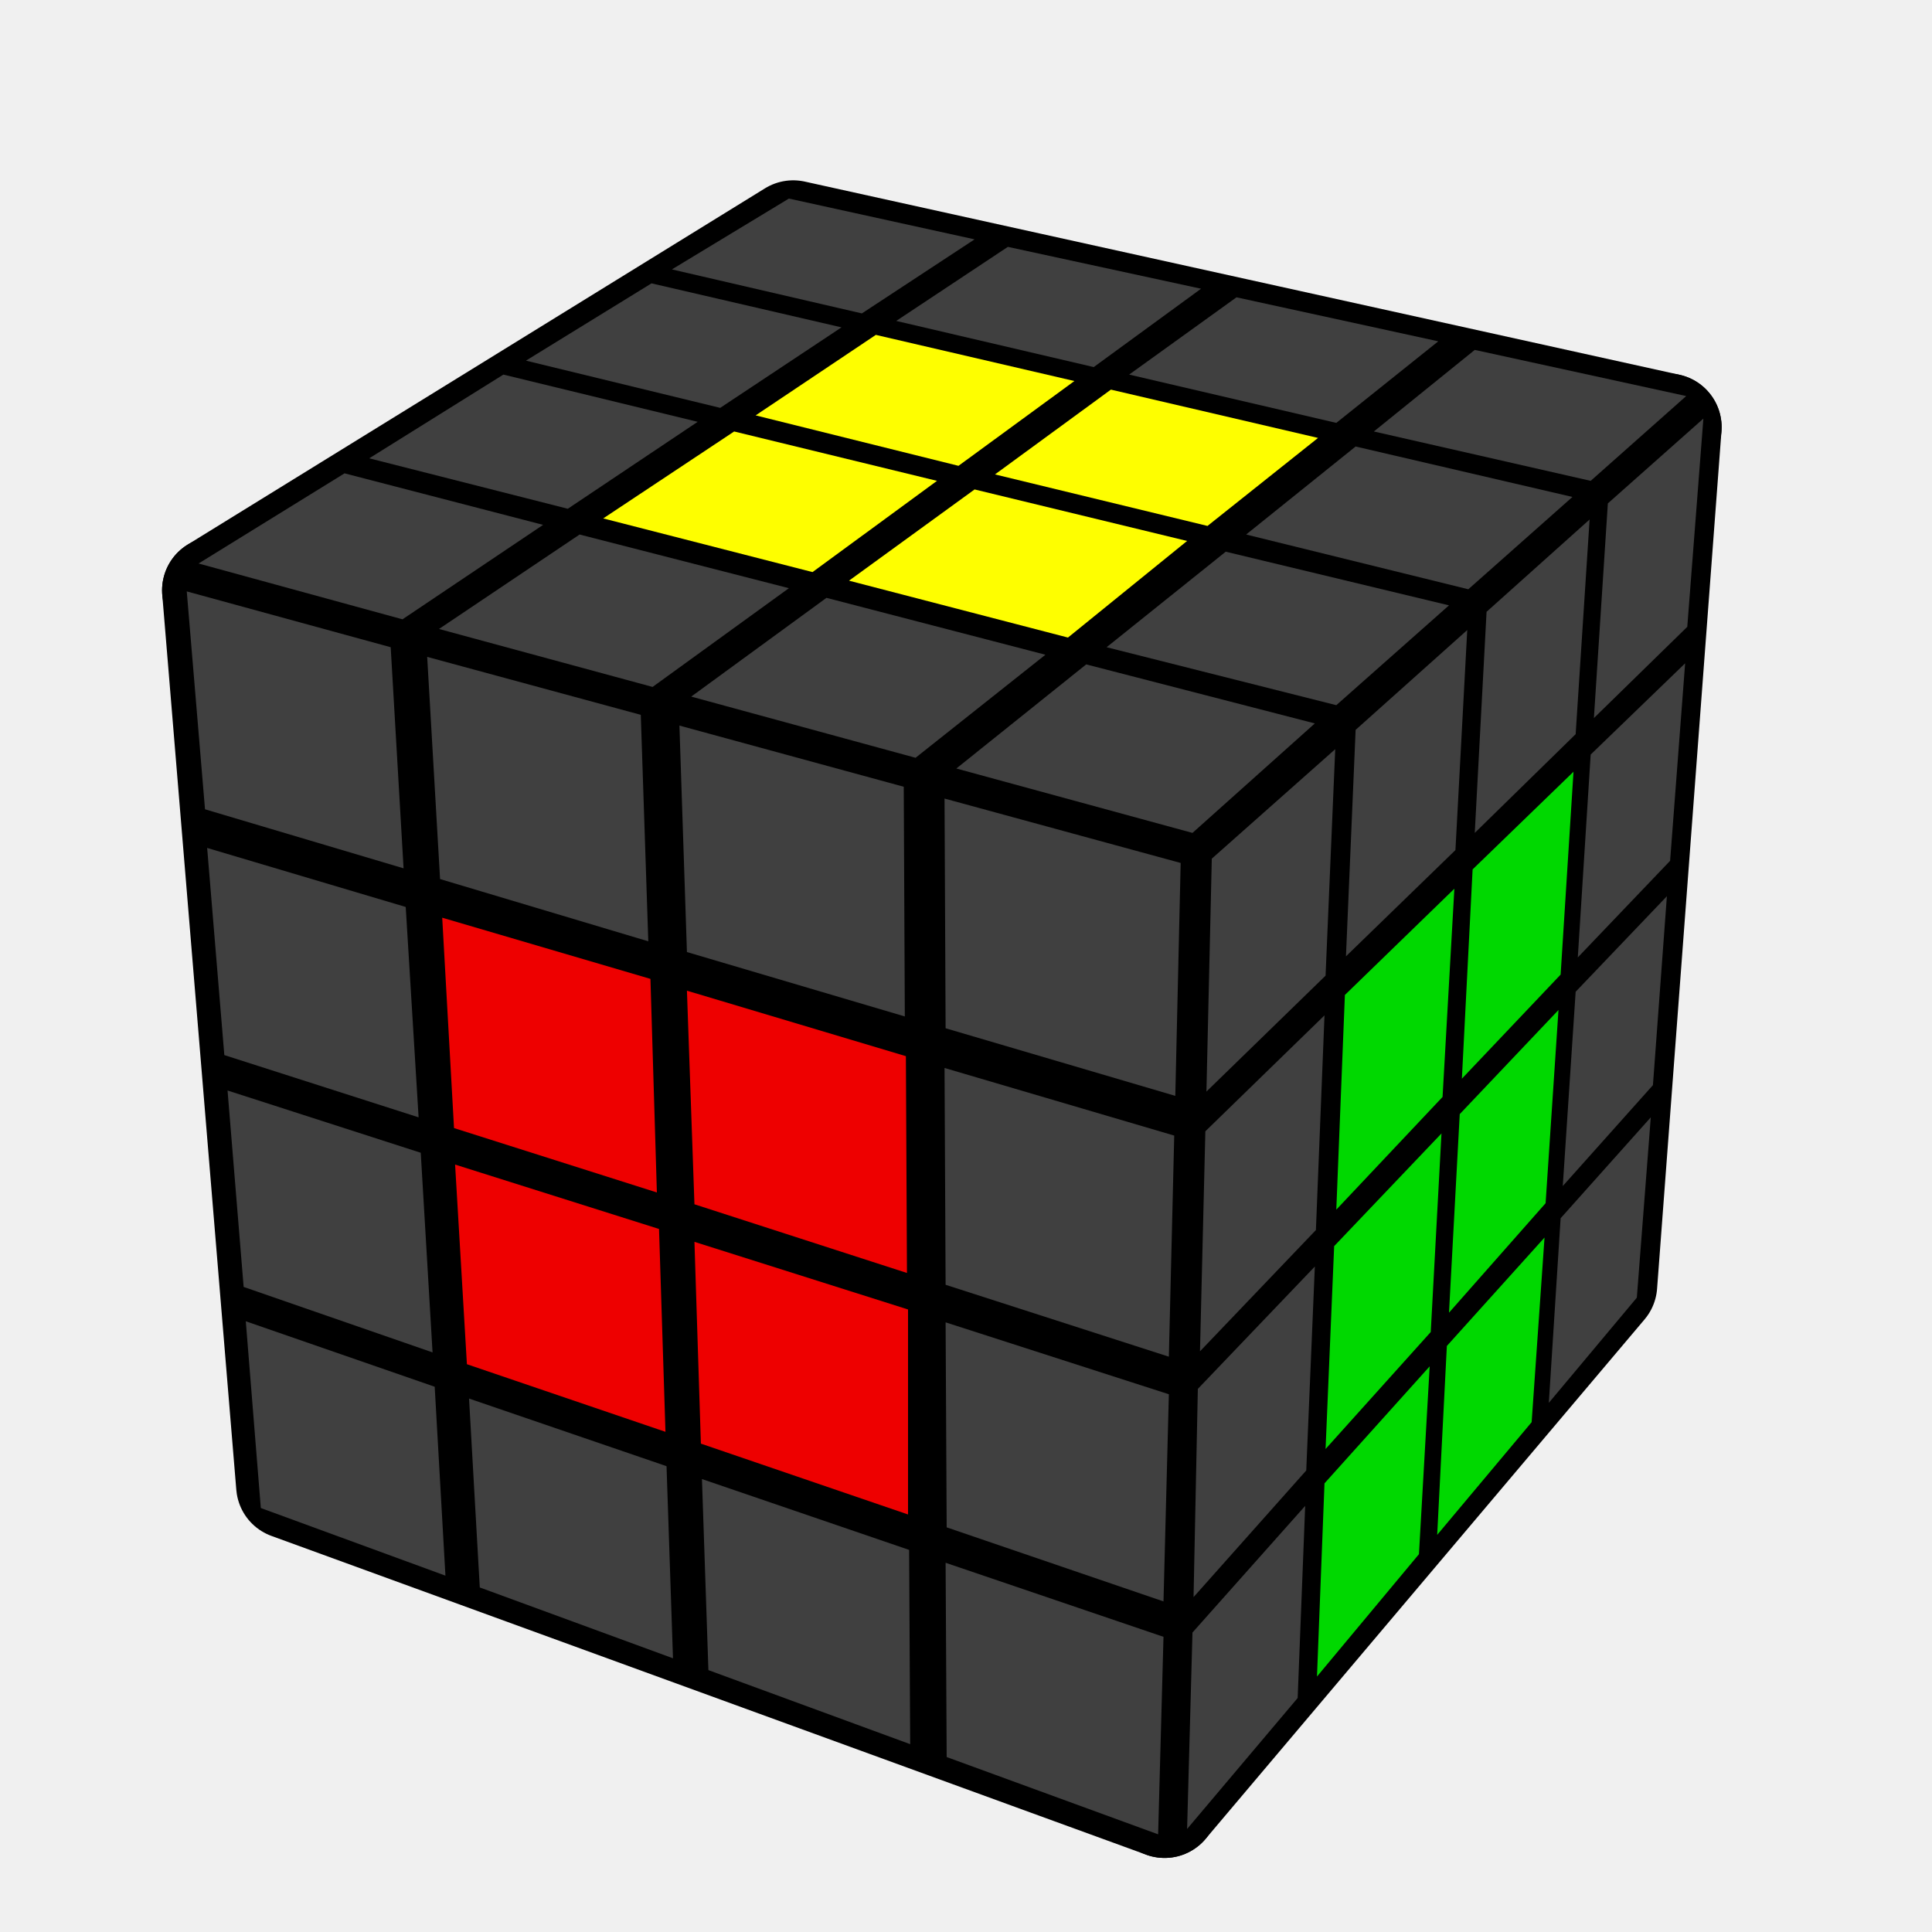
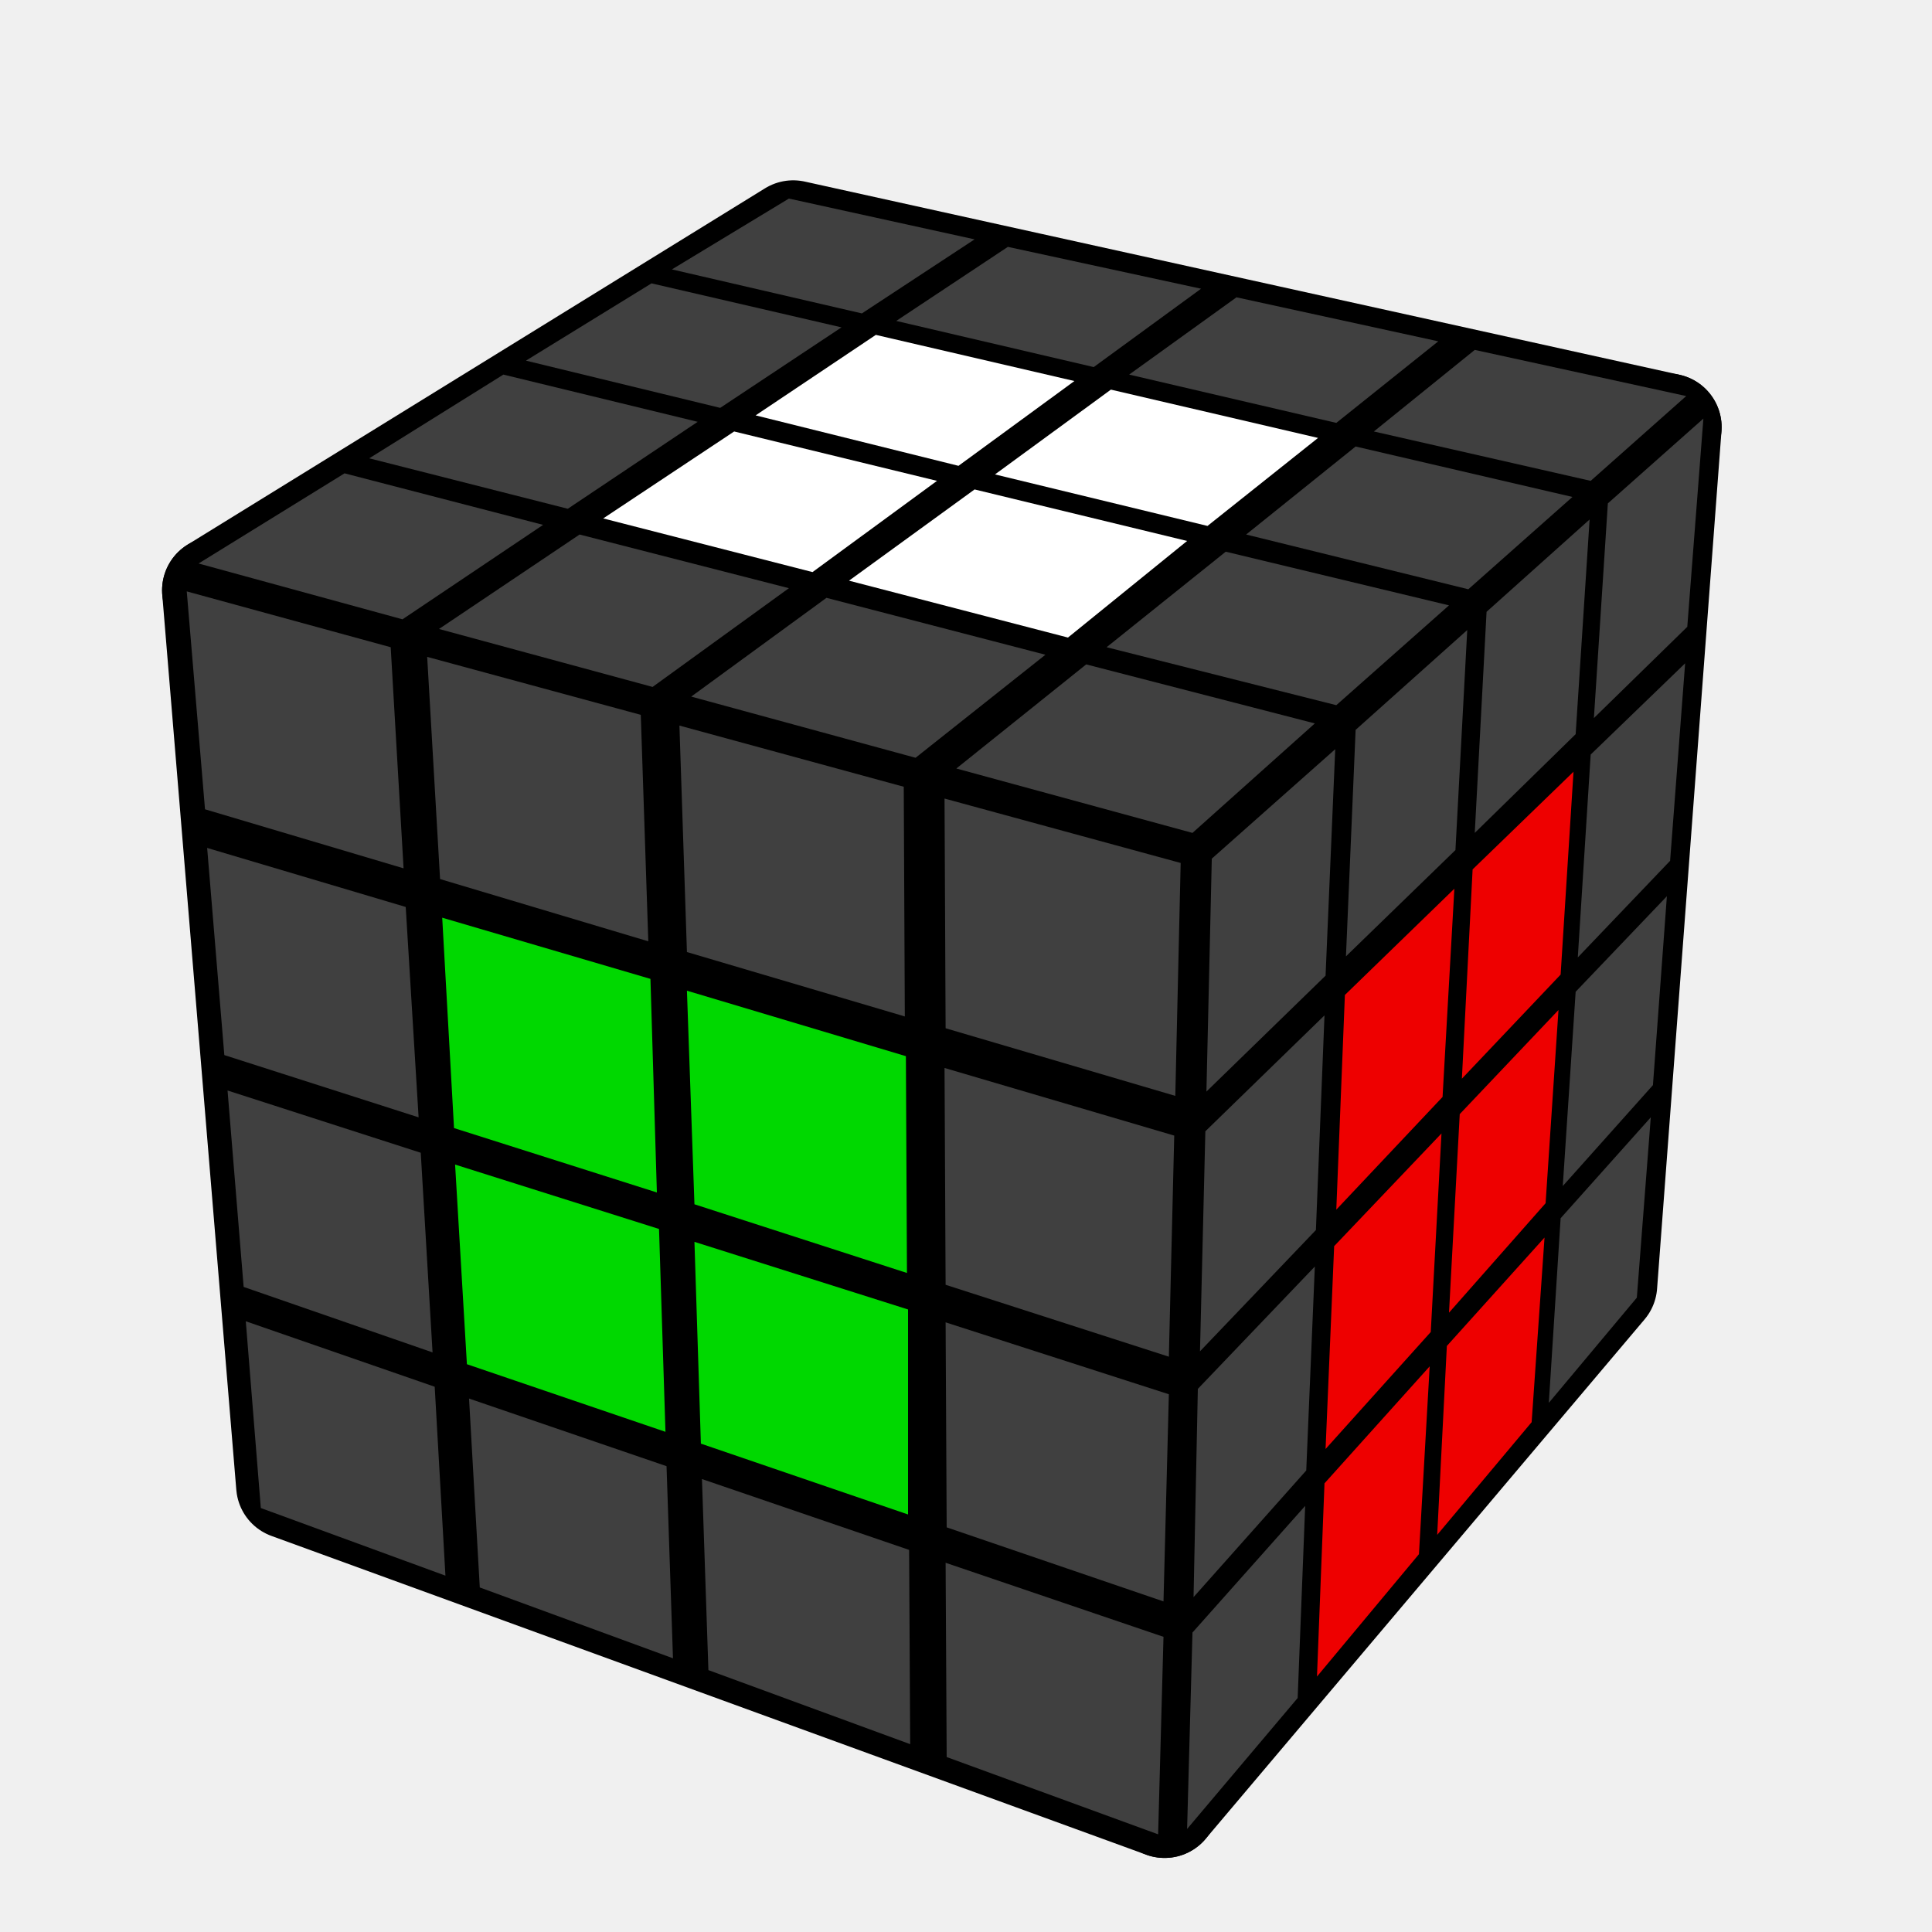
<svg xmlns="http://www.w3.org/2000/svg" width="256" height="256" viewBox="-0.9 -0.9 1.8 1.8">
  <rect x="-0.9" y="-0.9" width="1.8" height="1.8" fill="none" opacity="0" />
  <g opacity="1" stroke-width="0.1" stroke-linejoin="round">
    <polygon points="0.207,-0.103 0.654,-0.502 0.594,0.297 0.185,0.781" fill="black" stroke="black" />
    <polygon points="-0.161,-0.682 0.654,-0.502 0.207,-0.103 -0.699,-0.35" fill="black" stroke="black" />
    <polygon points="-0.699,-0.35 0.207,-0.103 0.185,0.781 -0.63,0.484" fill="black" stroke="black" />
  </g>
  <g opacity="1" stroke-opacity="0.5" stroke-width="0" stroke-linejoin="round">
    <polygon points="0.229,-0.1 0.344,-0.202 0.335,0.009 0.224,0.117" fill="#404040" stroke="black" />
    <polygon points="0.363,-0.22 0.467,-0.313 0.456,-0.108 0.354,-0.009" fill="#404040" stroke="black" />
    <polygon points="0.485,-0.33 0.581,-0.416 0.568,-0.216 0.474,-0.124" fill="#404040" stroke="black" />
    <polygon points="0.598,-0.431 0.687,-0.51 0.672,-0.316 0.585,-0.231" fill="#404040" stroke="black" />
    <polygon points="0.223,0.154 0.334,0.046 0.326,0.246 0.218,0.359" fill="#404040" stroke="black" />
-     <polygon points="0.353,0.027 0.455,-0.072 0.444,0.122 0.345,0.227" fill="#00D800" stroke="black" />
-     <polygon points="0.472,-0.09 0.566,-0.181 0.554,0.008 0.462,0.105" fill="#00D800" stroke="black" />
+     <polygon points="0.353,0.027 0.455,-0.072 0.444,0.122 0.345,0.227" fill="#EE0000" stroke="black" />
+     <polygon points="0.472,-0.09 0.566,-0.181 0.554,0.008 0.462,0.105" fill="#EE0000" stroke="black" />
    <polygon points="0.582,-0.197 0.67,-0.282 0.656,-0.098 0.57,-0.008" fill="#404040" stroke="black" />
    <polygon points="0.216,0.394 0.325,0.28 0.317,0.47 0.212,0.588" fill="#404040" stroke="black" />
-     <polygon points="0.343,0.261 0.443,0.156 0.433,0.341 0.335,0.45" fill="#00D800" stroke="black" />
-     <polygon points="0.46,0.138 0.552,0.041 0.54,0.221 0.45,0.323" fill="#00D800" stroke="black" />
+     <polygon points="0.343,0.261 0.443,0.156 0.433,0.341 0.335,0.45" fill="#EE0000" stroke="black" />
+     <polygon points="0.46,0.138 0.552,0.041 0.54,0.221 0.45,0.323" fill="#EE0000" stroke="black" />
    <polygon points="0.568,0.024 0.653,-0.065 0.64,0.111 0.556,0.205" fill="#404040" stroke="black" />
    <polygon points="0.211,0.621 0.316,0.503 0.309,0.682 0.206,0.804" fill="#404040" stroke="black" />
-     <polygon points="0.334,0.482 0.432,0.373 0.422,0.548 0.327,0.662" fill="#00D800" stroke="black" />
-     <polygon points="0.448,0.354 0.539,0.253 0.527,0.425 0.439,0.53" fill="#00D800" stroke="black" />
+     <polygon points="0.334,0.482 0.432,0.373 0.422,0.548 0.327,0.662" fill="#EE0000" stroke="black" />
+     <polygon points="0.448,0.354 0.539,0.253 0.527,0.425 0.439,0.53" fill="#EE0000" stroke="black" />
    <polygon points="0.554,0.235 0.638,0.141 0.625,0.309 0.543,0.407" fill="#404040" stroke="black" />
  </g>
  <g opacity="1" stroke-opacity="0.5" stroke-width="0" stroke-linejoin="round">
    <polygon points="-0.165,-0.715 0.008,-0.677 -0.097,-0.608 -0.274,-0.649" fill="#404040" stroke="black" />
    <polygon points="0.039,-0.67 0.219,-0.631 0.119,-0.558 -0.065,-0.601" fill="#404040" stroke="black" />
    <polygon points="0.252,-0.623 0.44,-0.582 0.345,-0.506 0.152,-0.551" fill="#404040" stroke="black" />
    <polygon points="0.474,-0.574 0.671,-0.531 0.582,-0.452 0.38,-0.498" fill="#404040" stroke="black" />
    <polygon points="-0.293,-0.636 -0.116,-0.595 -0.229,-0.52 -0.41,-0.564" fill="#404040" stroke="black" />
-     <polygon points="-0.084,-0.588 0.101,-0.545 -0.007,-0.466 -0.196,-0.513" fill="#FEFE00" stroke="black" />
-     <polygon points="0.135,-0.537 0.328,-0.492 0.225,-0.41 0.027,-0.458" fill="#FEFE00" stroke="black" />
+     <polygon points="-0.084,-0.588 0.101,-0.545 -0.007,-0.466 -0.196,-0.513" fill="#FFFFFF" stroke="black" />
+     <polygon points="0.135,-0.537 0.328,-0.492 0.225,-0.41 0.027,-0.458" fill="#FFFFFF" stroke="black" />
    <polygon points="0.363,-0.484 0.565,-0.437 0.468,-0.351 0.261,-0.402" fill="#404040" stroke="black" />
    <polygon points="-0.431,-0.551 -0.25,-0.507 -0.371,-0.426 -0.556,-0.473" fill="#404040" stroke="black" />
-     <polygon points="-0.216,-0.498 -0.027,-0.452 -0.143,-0.367 -0.338,-0.417" fill="#FEFE00" stroke="black" />
-     <polygon points="0.008,-0.444 0.206,-0.396 0.095,-0.306 -0.109,-0.359" fill="#FEFE00" stroke="black" />
+     <polygon points="-0.216,-0.498 -0.027,-0.452 -0.143,-0.367 -0.338,-0.417" fill="#FFFFFF" stroke="black" />
+     <polygon points="0.008,-0.444 0.206,-0.396 0.095,-0.306 -0.109,-0.359" fill="#FFFFFF" stroke="black" />
    <polygon points="0.242,-0.386 0.45,-0.336 0.345,-0.243 0.131,-0.297" fill="#404040" stroke="black" />
    <polygon points="-0.579,-0.459 -0.394,-0.411 -0.525,-0.323 -0.715,-0.375" fill="#404040" stroke="black" />
    <polygon points="-0.36,-0.402 -0.165,-0.352 -0.292,-0.26 -0.491,-0.314" fill="#404040" stroke="black" />
    <polygon points="-0.13,-0.343 0.074,-0.29 -0.047,-0.194 -0.256,-0.251" fill="#404040" stroke="black" />
    <polygon points="0.112,-0.281 0.325,-0.226 0.211,-0.124 -0.009,-0.184" fill="#404040" stroke="black" />
  </g>
  <g opacity="1" stroke-opacity="0.5" stroke-width="0" stroke-linejoin="round">
    <polygon points="-0.726,-0.349 -0.536,-0.297 -0.524,-0.091 -0.709,-0.146" fill="#404040" stroke="black" />
    <polygon points="-0.502,-0.288 -0.303,-0.234 -0.296,-0.023 -0.49,-0.081" fill="#404040" stroke="black" />
    <polygon points="-0.267,-0.224 -0.058,-0.167 -0.057,0.047 -0.26,-0.013" fill="#404040" stroke="black" />
    <polygon points="-0.02,-0.156 0.2,-0.096 0.195,0.121 -0.019,0.058" fill="#404040" stroke="black" />
    <polygon points="-0.707,-0.11 -0.522,-0.055 -0.51,0.141 -0.691,0.083" fill="#404040" stroke="black" />
-     <polygon points="-0.488,-0.045 -0.294,0.012 -0.288,0.211 -0.477,0.151" fill="#EE0000" stroke="black" />
-     <polygon points="-0.26,0.023 -0.056,0.084 -0.055,0.286 -0.253,0.222" fill="#EE0000" stroke="black" />
+     <polygon points="-0.488,-0.045 -0.294,0.012 -0.288,0.211 -0.477,0.151" fill="#00D800" stroke="black" />
+     <polygon points="-0.26,0.023 -0.056,0.084 -0.055,0.286 -0.253,0.222" fill="#00D800" stroke="black" />
    <polygon points="-0.02,0.095 0.194,0.158 0.189,0.364 -0.019,0.297" fill="#404040" stroke="black" />
    <polygon points="-0.688,0.116 -0.508,0.174 -0.497,0.36 -0.673,0.299" fill="#404040" stroke="black" />
-     <polygon points="-0.476,0.185 -0.286,0.245 -0.28,0.434 -0.465,0.371" fill="#EE0000" stroke="black" />
-     <polygon points="-0.253,0.257 -0.054,0.32 -0.054,0.511 -0.247,0.445" fill="#EE0000" stroke="black" />
+     <polygon points="-0.476,0.185 -0.286,0.245 -0.28,0.434 -0.465,0.371" fill="#00D800" stroke="black" />
+     <polygon points="-0.253,0.257 -0.054,0.32 -0.054,0.511 -0.247,0.445" fill="#00D800" stroke="black" />
    <polygon points="-0.019,0.332 0.189,0.399 0.184,0.592 -0.018,0.523" fill="#404040" stroke="black" />
    <polygon points="-0.671,0.331 -0.495,0.392 -0.485,0.568 -0.657,0.505" fill="#404040" stroke="black" />
    <polygon points="-0.463,0.403 -0.279,0.466 -0.273,0.645 -0.453,0.579" fill="#404040" stroke="black" />
    <polygon points="-0.246,0.478 -0.053,0.544 -0.052,0.725 -0.24,0.656" fill="#404040" stroke="black" />
    <polygon points="-0.019,0.556 0.184,0.625 0.179,0.809 -0.018,0.737" fill="#404040" stroke="black" />
  </g>
</svg>
